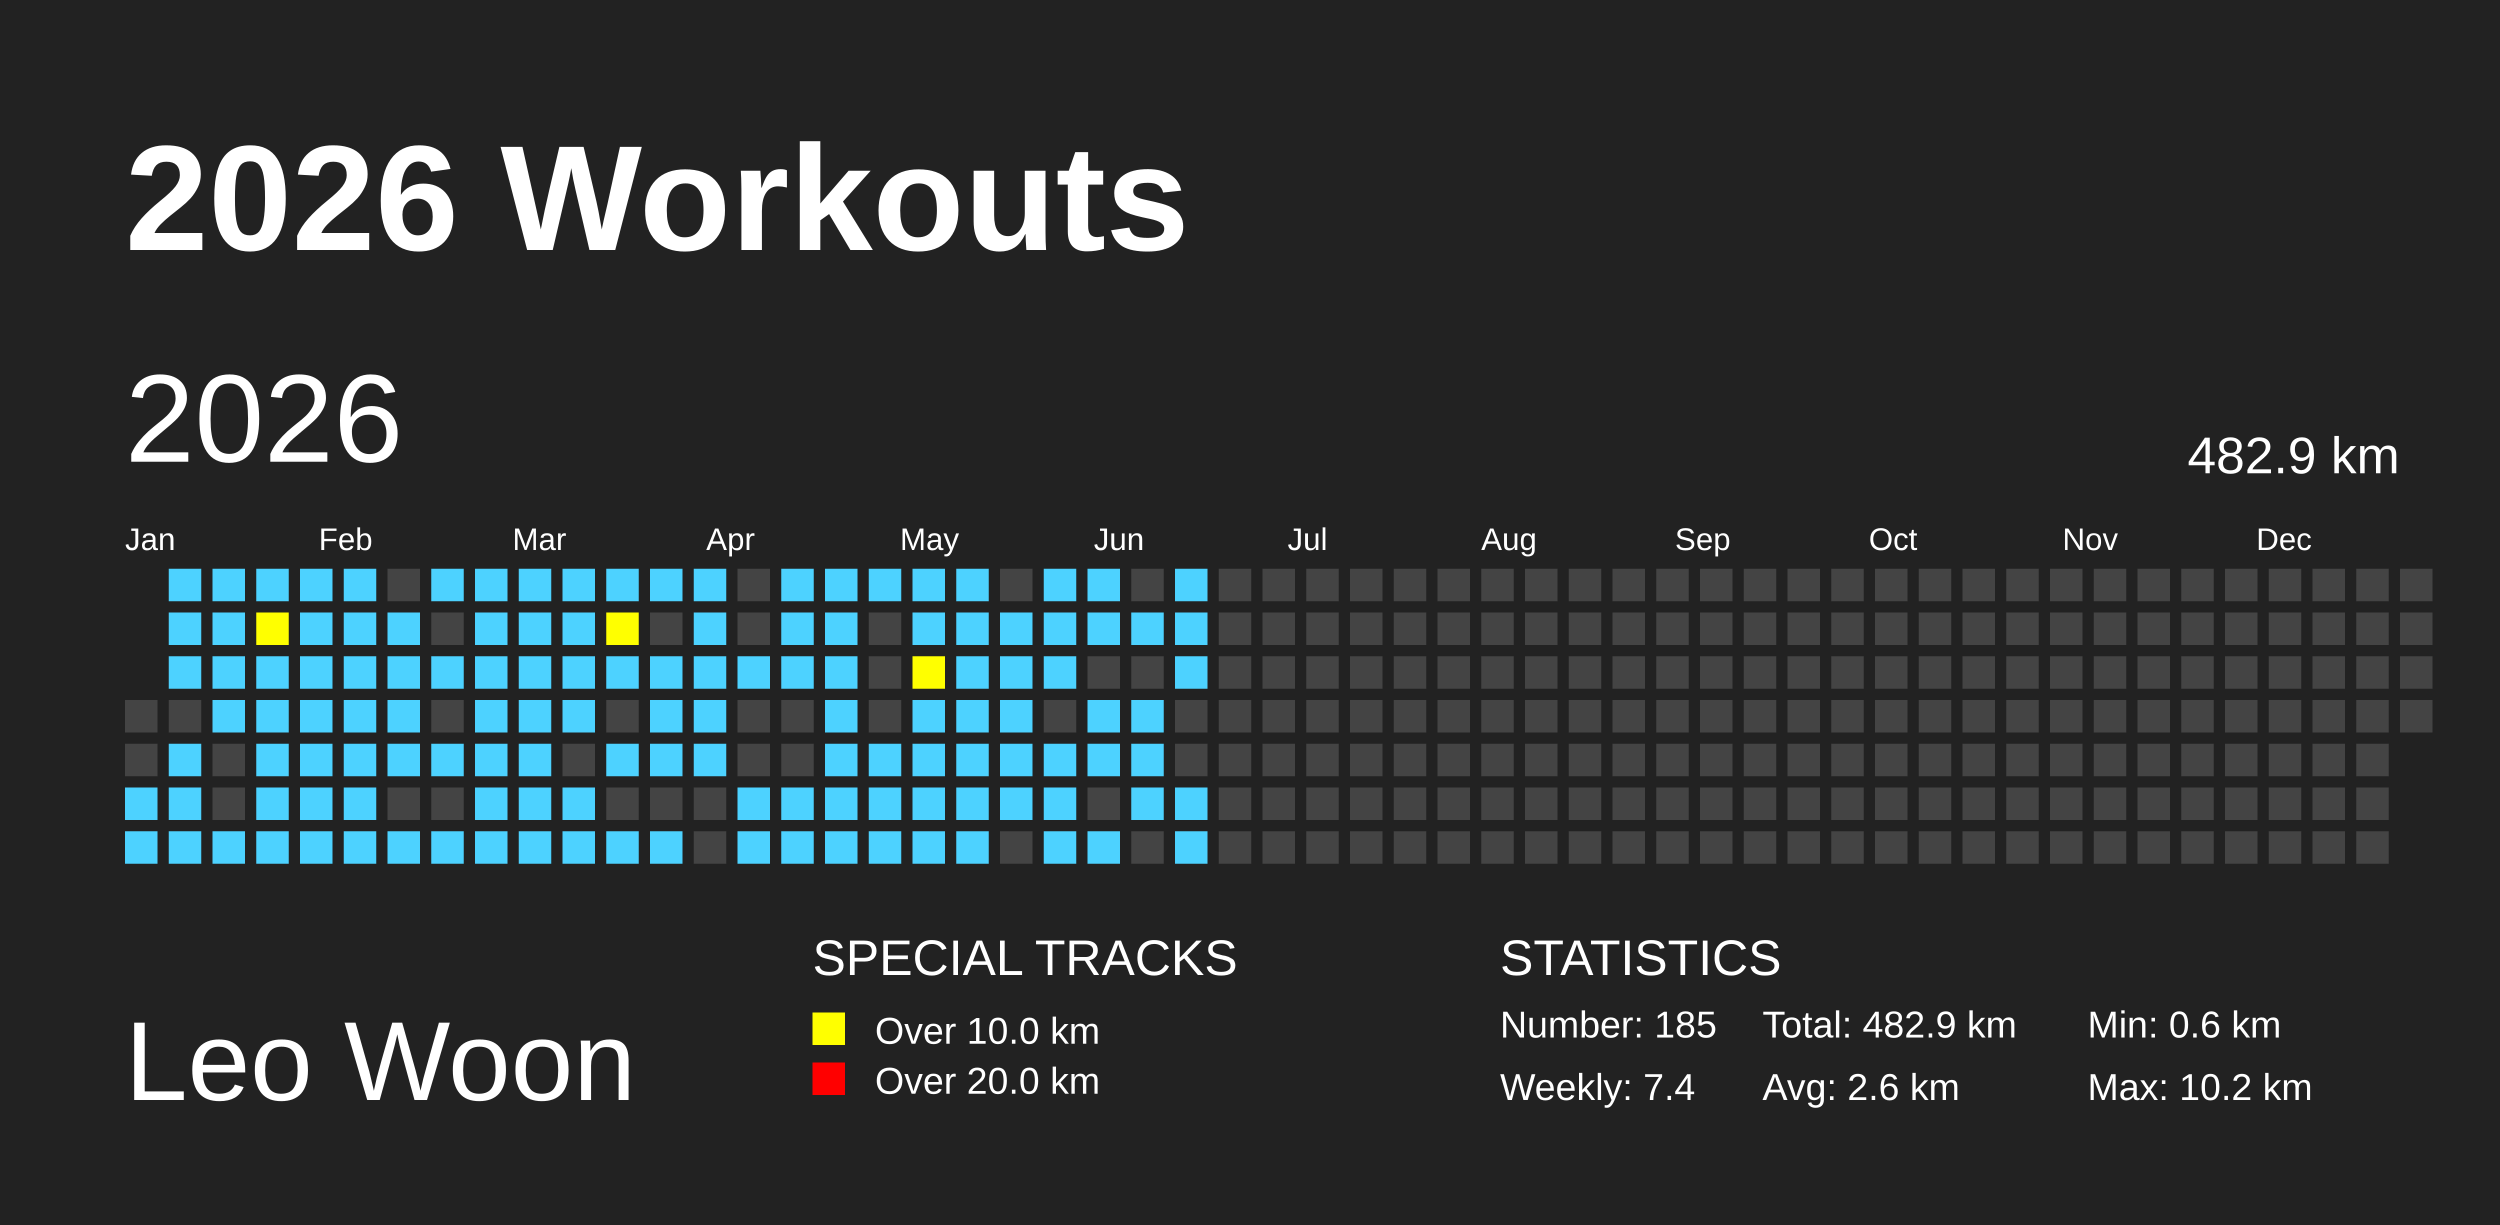
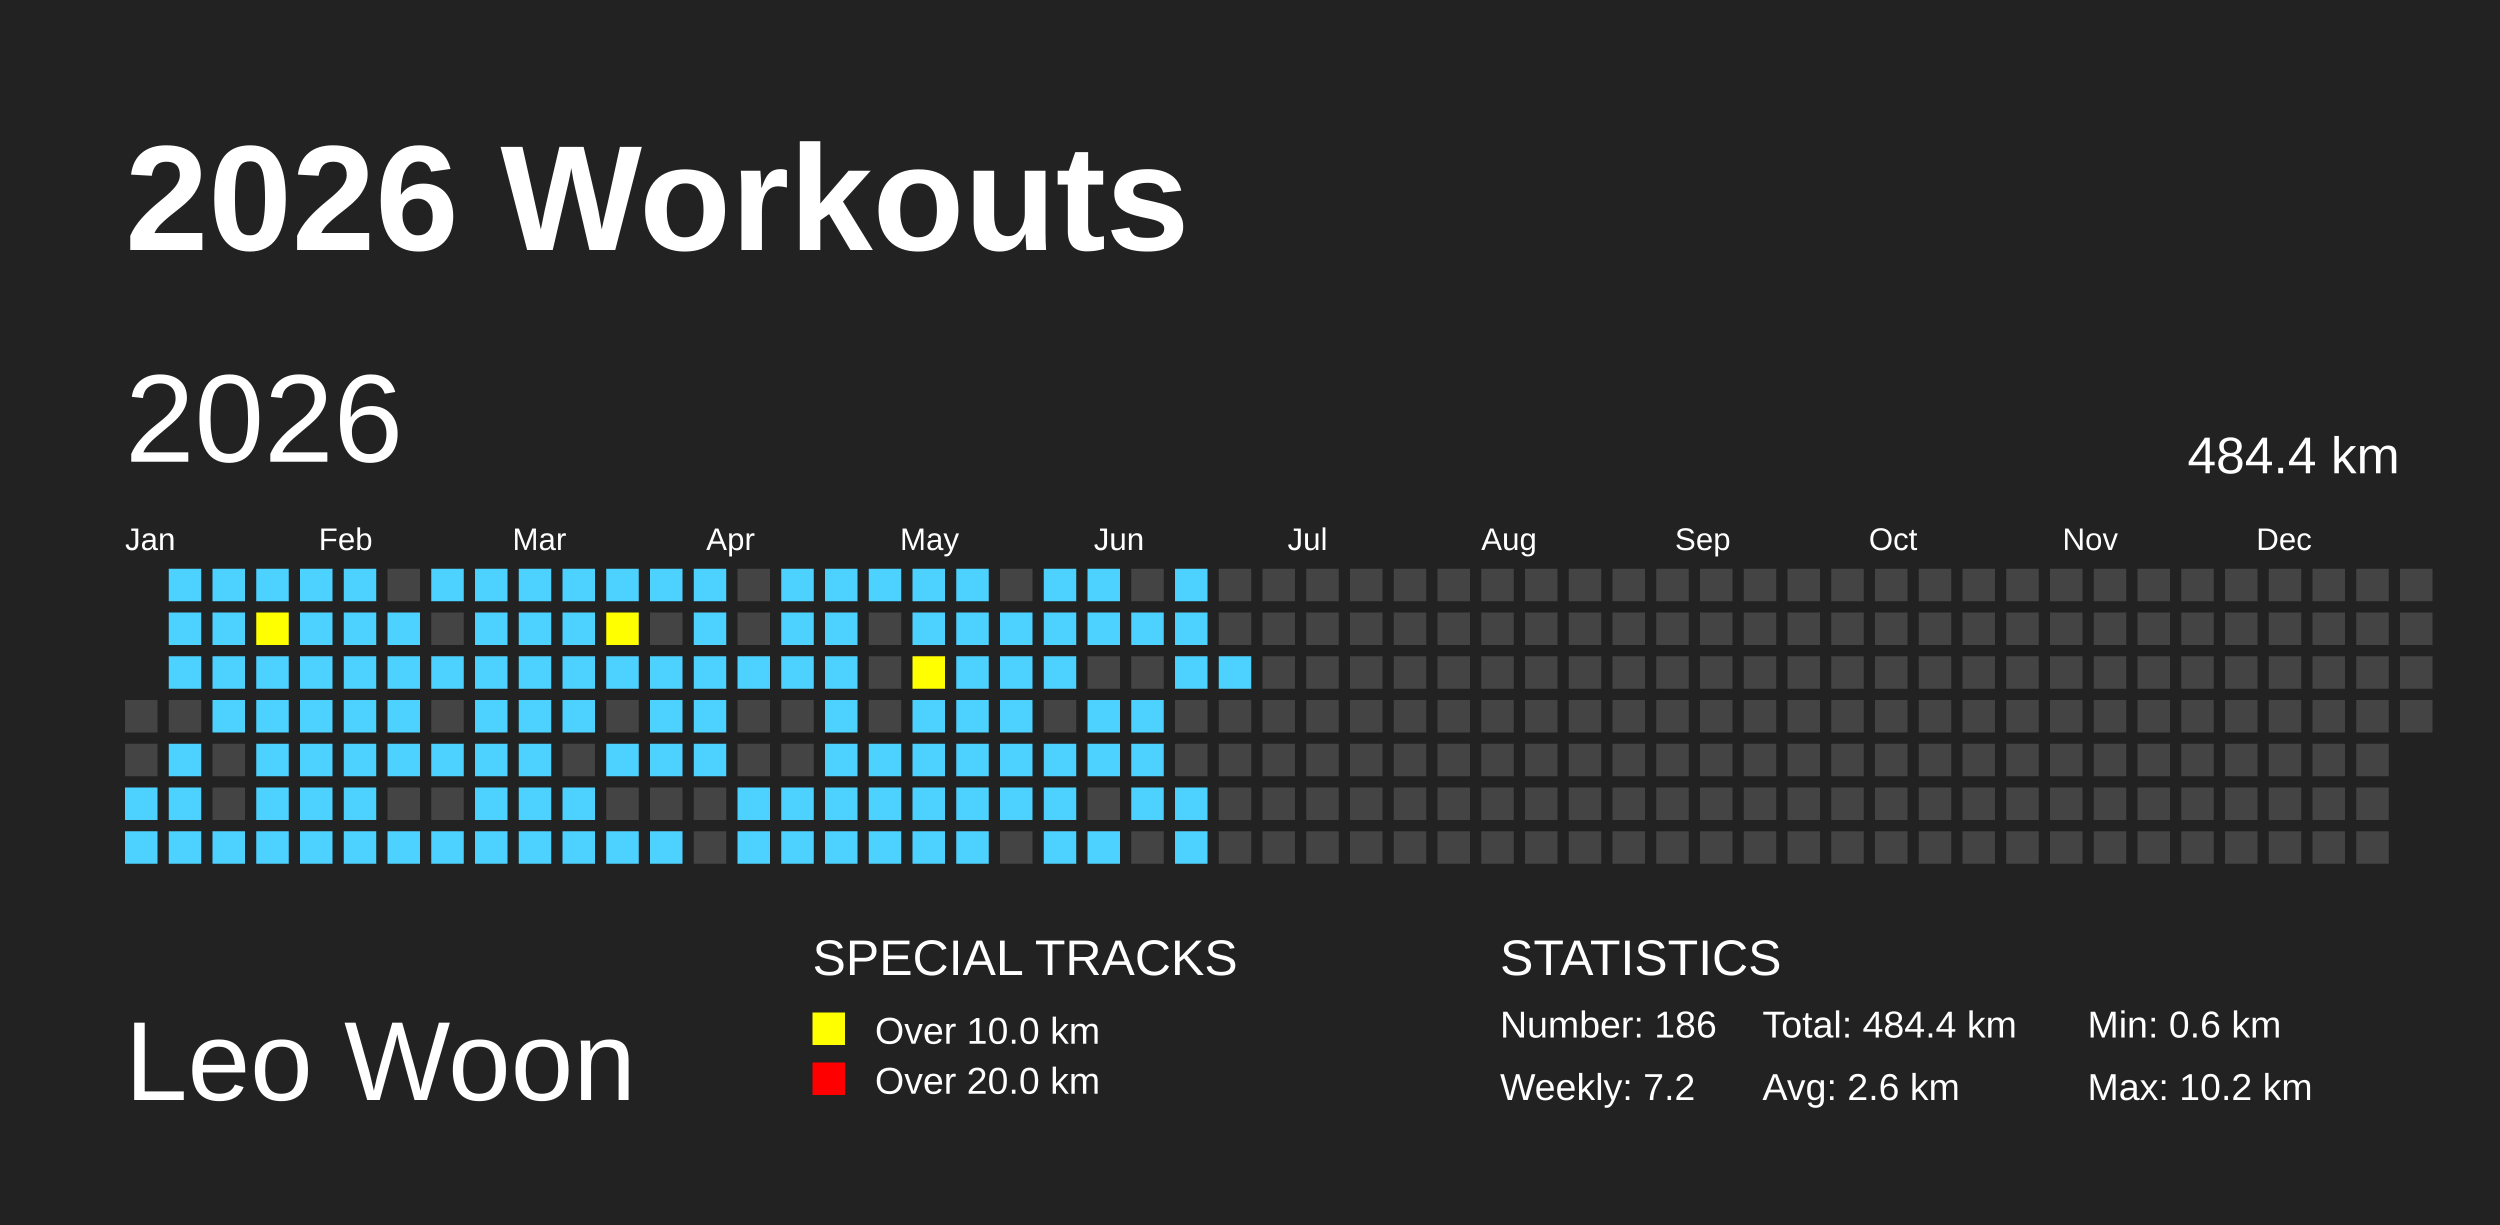
<svg xmlns="http://www.w3.org/2000/svg" baseProfile="full" height="98mm" version="1.1" viewBox="0,0,200,98" width="200mm">
  <defs>
    <pattern height="2" id="indoor-stripe" patternUnits="userSpaceOnUse" width="2">
      <line stroke="white" stroke-opacity="0.45" stroke-width="0.5" x1="0" x2="2" y1="2" y2="0" />
    </pattern>
  </defs>
  <rect fill="#222222" height="98" width="200" x="0" y="0" />
  <text fill="#FFFFFF" style="font-size:12px; font-family:Arial; font-weight:bold;" x="10" y="20">2026 Workouts</text>
  <text fill="#FFFFFF" style="font-size:9px; font-family:Arial" x="10" y="88">Leo Woon</text>
  <text fill="#FFFFFF" style="font-size:4px; font-family:Arial" x="65" y="78">SPECIAL TRACKS</text>
  <rect fill="yellow" height="2.6" width="2.6" x="65" y="81" />
  <text fill="#FFFFFF" style="font-size:3px; font-family:Arial" x="70" y="83.5">Over 10.0 km</text>
  <rect fill="red" height="2.6" width="2.6" x="65" y="85" />
  <text fill="#FFFFFF" style="font-size:3px; font-family:Arial" x="70" y="87.5">Over 20.0 km</text>
  <text fill="#FFFFFF" style="font-size:4px; font-family:Arial" x="120" y="78">STATISTICS</text>
-   <text fill="#FFFFFF" style="font-size:3px; font-family:Arial" x="120" y="83">Number: 185</text>
-   <text fill="#FFFFFF" style="font-size:3px; font-family:Arial" x="120" y="88">Weekly: 7.4</text>
-   <text fill="#FFFFFF" style="font-size:3px; font-family:Arial" x="141" y="83">Total: 482.9 km</text>
+   <text fill="#FFFFFF" style="font-size:3px; font-family:Arial" x="120" y="83">Number: 186</text>
+   <text fill="#FFFFFF" style="font-size:3px; font-family:Arial" x="120" y="88">Weekly: 7.2</text>
+   <text fill="#FFFFFF" style="font-size:3px; font-family:Arial" x="141" y="83">Total: 484.4 km</text>
  <text fill="#FFFFFF" style="font-size:3px; font-family:Arial" x="141" y="88">Avg: 2.6 km</text>
  <text fill="#FFFFFF" style="font-size:3px; font-family:Arial" x="167" y="83">Min: 0.6 km</text>
  <text fill="#FFFFFF" style="font-size:3px; font-family:Arial" x="167" y="88">Max: 10.2 km</text>
  <text dominant-baseline="hanging" fill="#FFFFFF" style="font-size:10.0px; font-family:Arial;" x="10" y="30">2026</text>
-   <text dominant-baseline="hanging" fill="#FFFFFF" style="font-size:4.125px; font-family:Arial;" x="175" y="35">482.9 km</text>
+   <text dominant-baseline="hanging" fill="#FFFFFF" style="font-size:4.125px; font-family:Arial;" x="175" y="35">484.4 km</text>
  <text fill="#FFFFFF" style="font-size:2.5px; font-family:Arial" x="10.0" y="44">Jan</text>
  <text fill="#FFFFFF" style="font-size:2.5px; font-family:Arial" x="25.5" y="44">Feb</text>
  <text fill="#FFFFFF" style="font-size:2.5px; font-family:Arial" x="41.0" y="44">Mar</text>
  <text fill="#FFFFFF" style="font-size:2.5px; font-family:Arial" x="56.5" y="44">Apr</text>
  <text fill="#FFFFFF" style="font-size:2.5px; font-family:Arial" x="72.0" y="44">May</text>
  <text fill="#FFFFFF" style="font-size:2.5px; font-family:Arial" x="87.5" y="44">Jun</text>
  <text fill="#FFFFFF" style="font-size:2.5px; font-family:Arial" x="103.0" y="44">Jul</text>
  <text fill="#FFFFFF" style="font-size:2.5px; font-family:Arial" x="118.5" y="44">Aug</text>
  <text fill="#FFFFFF" style="font-size:2.5px; font-family:Arial" x="134.0" y="44">Sep</text>
  <text fill="#FFFFFF" style="font-size:2.5px; font-family:Arial" x="149.5" y="44">Oct</text>
  <text fill="#FFFFFF" style="font-size:2.5px; font-family:Arial" x="165.0" y="44">Nov</text>
  <text fill="#FFFFFF" style="font-size:2.5px; font-family:Arial" x="180.5" y="44">Dec</text>
  <rect fill="#444444" height="2.6" width="2.6" x="10.0" y="56.0" />
  <rect fill="#444444" height="2.6" width="2.6" x="10.0" y="59.5" />
  <rect fill="#4DD2FF" height="2.6" width="2.6" x="10.0" y="63.0" />
  <rect fill="#4DD2FF" height="2.6" width="2.6" x="10.0" y="66.5" />
  <rect fill="#4DD2FF" height="2.6" width="2.6" x="13.5" y="45.5" />
  <rect fill="#4DD2FF" height="2.6" width="2.6" x="13.5" y="49.0" />
  <rect fill="#4DD2FF" height="2.6" width="2.6" x="13.5" y="52.5" />
  <rect fill="#444444" height="2.6" width="2.6" x="13.5" y="56.0" />
  <rect fill="#4DD2FF" height="2.6" width="2.6" x="13.5" y="59.5" />
  <rect fill="#4DD2FF" height="2.6" width="2.6" x="13.5" y="63.0" />
  <rect fill="#4DD2FF" height="2.6" width="2.6" x="13.5" y="66.5" />
  <rect fill="#4DD2FF" height="2.6" width="2.6" x="17.0" y="45.5" />
  <rect fill="#4DD2FF" height="2.6" width="2.6" x="17.0" y="49.0" />
  <rect fill="#4DD2FF" height="2.6" width="2.6" x="17.0" y="52.5" />
  <rect fill="#4DD2FF" height="2.6" width="2.6" x="17.0" y="56.0" />
  <rect fill="#444444" height="2.6" width="2.6" x="17.0" y="59.5" />
  <rect fill="#444444" height="2.6" width="2.6" x="17.0" y="63.0" />
  <rect fill="#4DD2FF" height="2.6" width="2.6" x="17.0" y="66.5" />
  <rect fill="#4DD2FF" height="2.6" width="2.6" x="20.5" y="45.5" />
  <rect fill="yellow" height="2.6" width="2.6" x="20.5" y="49.0" />
  <rect fill="#4DD2FF" height="2.6" width="2.6" x="20.5" y="52.5" />
  <rect fill="#4DD2FF" height="2.6" width="2.6" x="20.5" y="56.0" />
  <rect fill="#4DD2FF" height="2.6" width="2.6" x="20.5" y="59.5" />
  <rect fill="#4DD2FF" height="2.6" width="2.6" x="20.5" y="63.0" />
  <rect fill="#4DD2FF" height="2.6" width="2.6" x="20.5" y="66.5" />
  <rect fill="#4DD2FF" height="2.6" width="2.6" x="24.0" y="45.5" />
  <rect fill="#4DD2FF" height="2.6" width="2.6" x="24.0" y="49.0" />
  <rect fill="#4DD2FF" height="2.6" width="2.6" x="24.0" y="52.5" />
  <rect fill="#4DD2FF" height="2.6" width="2.6" x="24.0" y="56.0" />
  <rect fill="#4DD2FF" height="2.6" width="2.6" x="24.0" y="59.5" />
  <rect fill="#4DD2FF" height="2.6" width="2.6" x="24.0" y="63.0" />
  <rect fill="#4DD2FF" height="2.6" width="2.6" x="24.0" y="66.5" />
  <rect fill="#4DD2FF" height="2.6" width="2.6" x="27.5" y="45.5" />
  <rect fill="#4DD2FF" height="2.6" width="2.6" x="27.5" y="49.0" />
  <rect fill="#4DD2FF" height="2.6" width="2.6" x="27.5" y="52.5" />
  <rect fill="#4DD2FF" height="2.6" width="2.6" x="27.5" y="56.0" />
  <rect fill="#4DD2FF" height="2.6" width="2.6" x="27.5" y="59.5" />
  <rect fill="#4DD2FF" height="2.6" width="2.6" x="27.5" y="63.0" />
  <rect fill="#4DD2FF" height="2.6" width="2.6" x="27.5" y="66.5" />
  <rect fill="#444444" height="2.6" width="2.6" x="31.0" y="45.5" />
  <rect fill="#4DD2FF" height="2.6" width="2.6" x="31.0" y="49.0" />
  <rect fill="#4DD2FF" height="2.6" width="2.6" x="31.0" y="52.5" />
  <rect fill="#4DD2FF" height="2.6" width="2.6" x="31.0" y="56.0" />
  <rect fill="#4DD2FF" height="2.6" width="2.6" x="31.0" y="59.5" />
  <rect fill="#444444" height="2.6" width="2.6" x="31.0" y="63.0" />
  <rect fill="#4DD2FF" height="2.6" width="2.6" x="31.0" y="66.5" />
  <rect fill="#4DD2FF" height="2.6" width="2.6" x="34.5" y="45.5" />
  <rect fill="#444444" height="2.6" width="2.6" x="34.5" y="49.0" />
  <rect fill="#4DD2FF" height="2.6" width="2.6" x="34.5" y="52.5" />
  <rect fill="#444444" height="2.6" width="2.6" x="34.5" y="56.0" />
  <rect fill="#4DD2FF" height="2.6" width="2.6" x="34.5" y="59.5" />
  <rect fill="#444444" height="2.6" width="2.6" x="34.5" y="63.0" />
  <rect fill="#4DD2FF" height="2.6" width="2.6" x="34.5" y="66.5" />
  <rect fill="#4DD2FF" height="2.6" width="2.6" x="38.0" y="45.5" />
  <rect fill="#4DD2FF" height="2.6" width="2.6" x="38.0" y="49.0" />
  <rect fill="#4DD2FF" height="2.6" width="2.6" x="38.0" y="52.5" />
  <rect fill="#4DD2FF" height="2.6" width="2.6" x="38.0" y="56.0" />
  <rect fill="#4DD2FF" height="2.6" width="2.6" x="38.0" y="59.5" />
  <rect fill="#4DD2FF" height="2.6" width="2.6" x="38.0" y="63.0" />
  <rect fill="#4DD2FF" height="2.6" width="2.6" x="38.0" y="66.5" />
  <rect fill="#4DD2FF" height="2.6" width="2.6" x="41.5" y="45.5" />
  <rect fill="#4DD2FF" height="2.6" width="2.6" x="41.5" y="49.0" />
  <rect fill="#4DD2FF" height="2.6" width="2.6" x="41.5" y="52.5" />
  <rect fill="#4DD2FF" height="2.6" width="2.6" x="41.5" y="56.0" />
  <rect fill="#4DD2FF" height="2.6" width="2.6" x="41.5" y="59.5" />
  <rect fill="#4DD2FF" height="2.6" width="2.6" x="41.5" y="63.0" />
  <rect fill="#4DD2FF" height="2.6" width="2.6" x="41.5" y="66.5" />
  <rect fill="#4DD2FF" height="2.6" width="2.6" x="45.0" y="45.5" />
  <rect fill="#4DD2FF" height="2.6" width="2.6" x="45.0" y="49.0" />
  <rect fill="#4DD2FF" height="2.6" width="2.6" x="45.0" y="52.5" />
  <rect fill="#4DD2FF" height="2.6" width="2.6" x="45.0" y="56.0" />
  <rect fill="#444444" height="2.6" width="2.6" x="45.0" y="59.5" />
  <rect fill="#4DD2FF" height="2.6" width="2.6" x="45.0" y="63.0" />
  <rect fill="#4DD2FF" height="2.6" width="2.6" x="45.0" y="66.5" />
  <rect fill="#4DD2FF" height="2.6" width="2.6" x="48.5" y="45.5" />
  <rect fill="yellow" height="2.6" width="2.6" x="48.5" y="49.0" />
  <rect fill="#4DD2FF" height="2.6" width="2.6" x="48.5" y="52.5" />
  <rect fill="#444444" height="2.6" width="2.6" x="48.5" y="56.0" />
  <rect fill="#4DD2FF" height="2.6" width="2.6" x="48.5" y="59.5" />
  <rect fill="#444444" height="2.6" width="2.6" x="48.5" y="63.0" />
  <rect fill="#4DD2FF" height="2.6" width="2.6" x="48.5" y="66.5" />
  <rect fill="#4DD2FF" height="2.6" width="2.6" x="52.0" y="45.5" />
  <rect fill="#444444" height="2.6" width="2.6" x="52.0" y="49.0" />
  <rect fill="#4DD2FF" height="2.6" width="2.6" x="52.0" y="52.5" />
  <rect fill="#4DD2FF" height="2.6" width="2.6" x="52.0" y="56.0" />
  <rect fill="#4DD2FF" height="2.6" width="2.6" x="52.0" y="59.5" />
  <rect fill="#444444" height="2.6" width="2.6" x="52.0" y="63.0" />
  <rect fill="#4DD2FF" height="2.6" width="2.6" x="52.0" y="66.5" />
  <rect fill="#4DD2FF" height="2.6" width="2.6" x="55.5" y="45.5" />
  <rect fill="#4DD2FF" height="2.6" width="2.6" x="55.5" y="49.0" />
  <rect fill="#4DD2FF" height="2.6" width="2.6" x="55.5" y="52.5" />
  <rect fill="#4DD2FF" height="2.6" width="2.6" x="55.5" y="56.0" />
  <rect fill="#4DD2FF" height="2.6" width="2.6" x="55.5" y="59.5" />
  <rect fill="#444444" height="2.6" width="2.6" x="55.5" y="63.0" />
  <rect fill="#444444" height="2.6" width="2.6" x="55.5" y="66.5" />
  <rect fill="#444444" height="2.6" width="2.6" x="59.0" y="45.5" />
  <rect fill="#444444" height="2.6" width="2.6" x="59.0" y="49.0" />
  <rect fill="#4DD2FF" height="2.6" width="2.6" x="59.0" y="52.5" />
  <rect fill="#444444" height="2.6" width="2.6" x="59.0" y="56.0" />
  <rect fill="#444444" height="2.6" width="2.6" x="59.0" y="59.5" />
  <rect fill="#4DD2FF" height="2.6" width="2.6" x="59.0" y="63.0" />
  <rect fill="#4DD2FF" height="2.6" width="2.6" x="59.0" y="66.5" />
  <rect fill="#4DD2FF" height="2.6" width="2.6" x="62.5" y="45.5" />
  <rect fill="#4DD2FF" height="2.6" width="2.6" x="62.5" y="49.0" />
  <rect fill="#4DD2FF" height="2.6" width="2.6" x="62.5" y="52.5" />
  <rect fill="#444444" height="2.6" width="2.6" x="62.5" y="56.0" />
  <rect fill="#444444" height="2.6" width="2.6" x="62.5" y="59.5" />
  <rect fill="#4DD2FF" height="2.6" width="2.6" x="62.5" y="63.0" />
  <rect fill="#4DD2FF" height="2.6" width="2.6" x="62.5" y="66.5" />
  <rect fill="#4DD2FF" height="2.6" width="2.6" x="66.0" y="45.5" />
  <rect fill="#4DD2FF" height="2.6" width="2.6" x="66.0" y="49.0" />
  <rect fill="#4DD2FF" height="2.6" width="2.6" x="66.0" y="52.5" />
  <rect fill="#4DD2FF" height="2.6" width="2.6" x="66.0" y="56.0" />
  <rect fill="#4DD2FF" height="2.6" width="2.6" x="66.0" y="59.5" />
  <rect fill="#4DD2FF" height="2.6" width="2.6" x="66.0" y="63.0" />
  <rect fill="#4DD2FF" height="2.6" width="2.6" x="66.0" y="66.5" />
  <rect fill="#4DD2FF" height="2.6" width="2.6" x="69.5" y="45.5" />
  <rect fill="#444444" height="2.6" width="2.6" x="69.5" y="49.0" />
  <rect fill="#444444" height="2.6" width="2.6" x="69.5" y="52.5" />
  <rect fill="#444444" height="2.6" width="2.6" x="69.5" y="56.0" />
  <rect fill="#4DD2FF" height="2.6" width="2.6" x="69.5" y="59.5" />
  <rect fill="#4DD2FF" height="2.6" width="2.6" x="69.5" y="63.0" />
  <rect fill="#4DD2FF" height="2.6" width="2.6" x="69.5" y="66.5" />
  <rect fill="#4DD2FF" height="2.6" width="2.6" x="73.0" y="45.5" />
  <rect fill="#4DD2FF" height="2.6" width="2.6" x="73.0" y="49.0" />
  <rect fill="yellow" height="2.6" width="2.6" x="73.0" y="52.5" />
  <rect fill="#4DD2FF" height="2.6" width="2.6" x="73.0" y="56.0" />
  <rect fill="#4DD2FF" height="2.6" width="2.6" x="73.0" y="59.5" />
  <rect fill="#4DD2FF" height="2.6" width="2.6" x="73.0" y="63.0" />
  <rect fill="#4DD2FF" height="2.6" width="2.6" x="73.0" y="66.5" />
  <rect fill="#4DD2FF" height="2.6" width="2.6" x="76.5" y="45.5" />
  <rect fill="#4DD2FF" height="2.6" width="2.6" x="76.5" y="49.0" />
  <rect fill="#4DD2FF" height="2.6" width="2.6" x="76.5" y="52.5" />
  <rect fill="#4DD2FF" height="2.6" width="2.6" x="76.5" y="56.0" />
  <rect fill="#4DD2FF" height="2.6" width="2.6" x="76.5" y="59.5" />
  <rect fill="#4DD2FF" height="2.6" width="2.6" x="76.5" y="63.0" />
  <rect fill="#4DD2FF" height="2.6" width="2.6" x="76.5" y="66.5" />
  <rect fill="#444444" height="2.6" width="2.6" x="80.0" y="45.5" />
  <rect fill="#4DD2FF" height="2.6" width="2.6" x="80.0" y="49.0" />
  <rect fill="#4DD2FF" height="2.6" width="2.6" x="80.0" y="52.5" />
  <rect fill="#4DD2FF" height="2.6" width="2.6" x="80.0" y="56.0" />
  <rect fill="#4DD2FF" height="2.6" width="2.6" x="80.0" y="59.5" />
  <rect fill="#4DD2FF" height="2.6" width="2.6" x="80.0" y="63.0" />
  <rect fill="#444444" height="2.6" width="2.6" x="80.0" y="66.5" />
  <rect fill="#4DD2FF" height="2.6" width="2.6" x="83.5" y="45.5" />
  <rect fill="#4DD2FF" height="2.6" width="2.6" x="83.5" y="49.0" />
  <rect fill="#4DD2FF" height="2.6" width="2.6" x="83.5" y="52.5" />
  <rect fill="#444444" height="2.6" width="2.6" x="83.5" y="56.0" />
  <rect fill="#4DD2FF" height="2.6" width="2.6" x="83.5" y="59.5" />
  <rect fill="#4DD2FF" height="2.6" width="2.6" x="83.5" y="63.0" />
  <rect fill="#4DD2FF" height="2.6" width="2.6" x="83.5" y="66.5" />
  <rect fill="#4DD2FF" height="2.6" width="2.6" x="87.0" y="45.5" />
  <rect fill="#4DD2FF" height="2.6" width="2.6" x="87.0" y="49.0" />
  <rect fill="#444444" height="2.6" width="2.6" x="87.0" y="52.5" />
  <rect fill="#4DD2FF" height="2.6" width="2.6" x="87.0" y="56.0" />
  <rect fill="#4DD2FF" height="2.6" width="2.6" x="87.0" y="59.5" />
  <rect fill="#444444" height="2.6" width="2.6" x="87.0" y="63.0" />
  <rect fill="#4DD2FF" height="2.6" width="2.6" x="87.0" y="66.5" />
  <rect fill="#444444" height="2.6" width="2.6" x="90.5" y="45.5" />
  <rect fill="#4DD2FF" height="2.6" width="2.6" x="90.5" y="49.0" />
  <rect fill="#444444" height="2.6" width="2.6" x="90.5" y="52.5" />
  <rect fill="#4DD2FF" height="2.6" width="2.6" x="90.5" y="56.0" />
  <rect fill="#4DD2FF" height="2.6" width="2.6" x="90.5" y="59.5" />
  <rect fill="#4DD2FF" height="2.6" width="2.6" x="90.5" y="63.0" />
  <rect fill="#444444" height="2.6" width="2.6" x="90.5" y="66.5" />
  <rect fill="#4DD2FF" height="2.6" width="2.6" x="94.0" y="45.5" />
  <rect fill="#4DD2FF" height="2.6" width="2.6" x="94.0" y="49.0" />
  <rect fill="#4DD2FF" height="2.6" width="2.6" x="94.0" y="52.5" />
  <rect fill="#444444" height="2.6" width="2.6" x="94.0" y="56.0" />
  <rect fill="#444444" height="2.6" width="2.6" x="94.0" y="59.5" />
  <rect fill="#4DD2FF" height="2.6" width="2.6" x="94.0" y="63.0" />
  <rect fill="#4DD2FF" height="2.6" width="2.6" x="94.0" y="66.5" />
  <rect fill="#444444" height="2.6" width="2.6" x="97.5" y="45.5" />
  <rect fill="#444444" height="2.6" width="2.6" x="97.5" y="49.0" />
-   <rect fill="#444444" height="2.6" width="2.6" x="97.5" y="52.5" />
+   <rect fill="#4DD2FF" height="2.6" width="2.6" x="97.5" y="52.5" />
  <rect fill="#444444" height="2.6" width="2.6" x="97.5" y="56.0" />
  <rect fill="#444444" height="2.6" width="2.6" x="97.5" y="59.5" />
  <rect fill="#444444" height="2.6" width="2.6" x="97.5" y="63.0" />
  <rect fill="#444444" height="2.6" width="2.6" x="97.5" y="66.5" />
  <rect fill="#444444" height="2.6" width="2.6" x="101.0" y="45.5" />
  <rect fill="#444444" height="2.6" width="2.6" x="101.0" y="49.0" />
  <rect fill="#444444" height="2.6" width="2.6" x="101.0" y="52.5" />
  <rect fill="#444444" height="2.6" width="2.6" x="101.0" y="56.0" />
  <rect fill="#444444" height="2.6" width="2.6" x="101.0" y="59.5" />
  <rect fill="#444444" height="2.6" width="2.6" x="101.0" y="63.0" />
  <rect fill="#444444" height="2.6" width="2.6" x="101.0" y="66.5" />
  <rect fill="#444444" height="2.6" width="2.6" x="104.5" y="45.5" />
  <rect fill="#444444" height="2.6" width="2.6" x="104.5" y="49.0" />
  <rect fill="#444444" height="2.6" width="2.6" x="104.5" y="52.5" />
  <rect fill="#444444" height="2.6" width="2.6" x="104.5" y="56.0" />
  <rect fill="#444444" height="2.6" width="2.6" x="104.5" y="59.5" />
  <rect fill="#444444" height="2.6" width="2.6" x="104.5" y="63.0" />
  <rect fill="#444444" height="2.6" width="2.6" x="104.5" y="66.5" />
  <rect fill="#444444" height="2.6" width="2.6" x="108.0" y="45.5" />
  <rect fill="#444444" height="2.6" width="2.6" x="108.0" y="49.0" />
  <rect fill="#444444" height="2.6" width="2.6" x="108.0" y="52.5" />
  <rect fill="#444444" height="2.6" width="2.6" x="108.0" y="56.0" />
  <rect fill="#444444" height="2.6" width="2.6" x="108.0" y="59.5" />
  <rect fill="#444444" height="2.6" width="2.6" x="108.0" y="63.0" />
  <rect fill="#444444" height="2.6" width="2.6" x="108.0" y="66.5" />
  <rect fill="#444444" height="2.6" width="2.6" x="111.5" y="45.5" />
  <rect fill="#444444" height="2.6" width="2.6" x="111.5" y="49.0" />
  <rect fill="#444444" height="2.6" width="2.6" x="111.5" y="52.5" />
  <rect fill="#444444" height="2.6" width="2.6" x="111.5" y="56.0" />
  <rect fill="#444444" height="2.6" width="2.6" x="111.5" y="59.5" />
  <rect fill="#444444" height="2.6" width="2.6" x="111.5" y="63.0" />
  <rect fill="#444444" height="2.6" width="2.6" x="111.5" y="66.5" />
  <rect fill="#444444" height="2.6" width="2.6" x="115.0" y="45.5" />
  <rect fill="#444444" height="2.6" width="2.6" x="115.0" y="49.0" />
  <rect fill="#444444" height="2.6" width="2.6" x="115.0" y="52.5" />
  <rect fill="#444444" height="2.6" width="2.6" x="115.0" y="56.0" />
  <rect fill="#444444" height="2.6" width="2.6" x="115.0" y="59.5" />
  <rect fill="#444444" height="2.6" width="2.6" x="115.0" y="63.0" />
  <rect fill="#444444" height="2.6" width="2.6" x="115.0" y="66.5" />
  <rect fill="#444444" height="2.6" width="2.6" x="118.5" y="45.5" />
  <rect fill="#444444" height="2.6" width="2.6" x="118.5" y="49.0" />
  <rect fill="#444444" height="2.6" width="2.6" x="118.5" y="52.5" />
  <rect fill="#444444" height="2.6" width="2.6" x="118.5" y="56.0" />
  <rect fill="#444444" height="2.6" width="2.6" x="118.5" y="59.5" />
  <rect fill="#444444" height="2.6" width="2.6" x="118.5" y="63.0" />
  <rect fill="#444444" height="2.6" width="2.6" x="118.5" y="66.5" />
  <rect fill="#444444" height="2.6" width="2.6" x="122.0" y="45.5" />
  <rect fill="#444444" height="2.6" width="2.6" x="122.0" y="49.0" />
  <rect fill="#444444" height="2.6" width="2.6" x="122.0" y="52.5" />
  <rect fill="#444444" height="2.6" width="2.6" x="122.0" y="56.0" />
  <rect fill="#444444" height="2.6" width="2.6" x="122.0" y="59.5" />
  <rect fill="#444444" height="2.6" width="2.6" x="122.0" y="63.0" />
  <rect fill="#444444" height="2.6" width="2.6" x="122.0" y="66.5" />
  <rect fill="#444444" height="2.6" width="2.6" x="125.5" y="45.5" />
  <rect fill="#444444" height="2.6" width="2.6" x="125.5" y="49.0" />
  <rect fill="#444444" height="2.6" width="2.6" x="125.5" y="52.5" />
  <rect fill="#444444" height="2.6" width="2.6" x="125.5" y="56.0" />
  <rect fill="#444444" height="2.6" width="2.6" x="125.5" y="59.5" />
  <rect fill="#444444" height="2.6" width="2.6" x="125.5" y="63.0" />
  <rect fill="#444444" height="2.6" width="2.6" x="125.5" y="66.5" />
  <rect fill="#444444" height="2.6" width="2.6" x="129.0" y="45.5" />
  <rect fill="#444444" height="2.6" width="2.6" x="129.0" y="49.0" />
  <rect fill="#444444" height="2.6" width="2.6" x="129.0" y="52.5" />
  <rect fill="#444444" height="2.6" width="2.6" x="129.0" y="56.0" />
  <rect fill="#444444" height="2.6" width="2.6" x="129.0" y="59.5" />
  <rect fill="#444444" height="2.6" width="2.6" x="129.0" y="63.0" />
  <rect fill="#444444" height="2.6" width="2.6" x="129.0" y="66.5" />
  <rect fill="#444444" height="2.6" width="2.6" x="132.5" y="45.5" />
  <rect fill="#444444" height="2.6" width="2.6" x="132.5" y="49.0" />
  <rect fill="#444444" height="2.6" width="2.6" x="132.5" y="52.5" />
  <rect fill="#444444" height="2.6" width="2.6" x="132.5" y="56.0" />
  <rect fill="#444444" height="2.6" width="2.6" x="132.5" y="59.5" />
  <rect fill="#444444" height="2.6" width="2.6" x="132.5" y="63.0" />
  <rect fill="#444444" height="2.6" width="2.6" x="132.5" y="66.5" />
  <rect fill="#444444" height="2.6" width="2.6" x="136.0" y="45.5" />
  <rect fill="#444444" height="2.6" width="2.6" x="136.0" y="49.0" />
  <rect fill="#444444" height="2.6" width="2.6" x="136.0" y="52.5" />
  <rect fill="#444444" height="2.6" width="2.6" x="136.0" y="56.0" />
  <rect fill="#444444" height="2.6" width="2.6" x="136.0" y="59.5" />
  <rect fill="#444444" height="2.6" width="2.6" x="136.0" y="63.0" />
  <rect fill="#444444" height="2.6" width="2.6" x="136.0" y="66.5" />
  <rect fill="#444444" height="2.6" width="2.6" x="139.5" y="45.5" />
  <rect fill="#444444" height="2.6" width="2.6" x="139.5" y="49.0" />
  <rect fill="#444444" height="2.6" width="2.6" x="139.5" y="52.5" />
  <rect fill="#444444" height="2.6" width="2.6" x="139.5" y="56.0" />
  <rect fill="#444444" height="2.6" width="2.6" x="139.5" y="59.5" />
  <rect fill="#444444" height="2.6" width="2.6" x="139.5" y="63.0" />
  <rect fill="#444444" height="2.6" width="2.6" x="139.5" y="66.5" />
  <rect fill="#444444" height="2.6" width="2.6" x="143.0" y="45.5" />
  <rect fill="#444444" height="2.6" width="2.6" x="143.0" y="49.0" />
  <rect fill="#444444" height="2.6" width="2.6" x="143.0" y="52.5" />
  <rect fill="#444444" height="2.6" width="2.6" x="143.0" y="56.0" />
  <rect fill="#444444" height="2.6" width="2.6" x="143.0" y="59.5" />
  <rect fill="#444444" height="2.6" width="2.6" x="143.0" y="63.0" />
  <rect fill="#444444" height="2.6" width="2.6" x="143.0" y="66.5" />
  <rect fill="#444444" height="2.6" width="2.6" x="146.5" y="45.5" />
  <rect fill="#444444" height="2.6" width="2.6" x="146.5" y="49.0" />
  <rect fill="#444444" height="2.6" width="2.6" x="146.5" y="52.5" />
  <rect fill="#444444" height="2.6" width="2.6" x="146.5" y="56.0" />
  <rect fill="#444444" height="2.6" width="2.6" x="146.5" y="59.5" />
  <rect fill="#444444" height="2.6" width="2.6" x="146.5" y="63.0" />
  <rect fill="#444444" height="2.6" width="2.6" x="146.5" y="66.5" />
  <rect fill="#444444" height="2.6" width="2.6" x="150.0" y="45.5" />
  <rect fill="#444444" height="2.6" width="2.6" x="150.0" y="49.0" />
  <rect fill="#444444" height="2.6" width="2.6" x="150.0" y="52.5" />
  <rect fill="#444444" height="2.6" width="2.6" x="150.0" y="56.0" />
  <rect fill="#444444" height="2.6" width="2.6" x="150.0" y="59.5" />
  <rect fill="#444444" height="2.6" width="2.6" x="150.0" y="63.0" />
  <rect fill="#444444" height="2.6" width="2.6" x="150.0" y="66.5" />
  <rect fill="#444444" height="2.6" width="2.6" x="153.5" y="45.5" />
  <rect fill="#444444" height="2.6" width="2.6" x="153.5" y="49.0" />
  <rect fill="#444444" height="2.6" width="2.6" x="153.5" y="52.5" />
  <rect fill="#444444" height="2.6" width="2.6" x="153.5" y="56.0" />
  <rect fill="#444444" height="2.6" width="2.6" x="153.5" y="59.5" />
  <rect fill="#444444" height="2.6" width="2.6" x="153.5" y="63.0" />
  <rect fill="#444444" height="2.6" width="2.6" x="153.5" y="66.5" />
  <rect fill="#444444" height="2.6" width="2.6" x="157.0" y="45.5" />
  <rect fill="#444444" height="2.6" width="2.6" x="157.0" y="49.0" />
  <rect fill="#444444" height="2.6" width="2.6" x="157.0" y="52.5" />
  <rect fill="#444444" height="2.6" width="2.6" x="157.0" y="56.0" />
  <rect fill="#444444" height="2.6" width="2.6" x="157.0" y="59.5" />
  <rect fill="#444444" height="2.6" width="2.6" x="157.0" y="63.0" />
  <rect fill="#444444" height="2.6" width="2.6" x="157.0" y="66.5" />
  <rect fill="#444444" height="2.6" width="2.6" x="160.5" y="45.5" />
  <rect fill="#444444" height="2.6" width="2.6" x="160.5" y="49.0" />
  <rect fill="#444444" height="2.6" width="2.6" x="160.5" y="52.5" />
  <rect fill="#444444" height="2.6" width="2.6" x="160.5" y="56.0" />
  <rect fill="#444444" height="2.6" width="2.6" x="160.5" y="59.5" />
  <rect fill="#444444" height="2.6" width="2.6" x="160.5" y="63.0" />
  <rect fill="#444444" height="2.6" width="2.6" x="160.5" y="66.5" />
  <rect fill="#444444" height="2.6" width="2.6" x="164.0" y="45.5" />
  <rect fill="#444444" height="2.6" width="2.6" x="164.0" y="49.0" />
  <rect fill="#444444" height="2.6" width="2.6" x="164.0" y="52.5" />
  <rect fill="#444444" height="2.6" width="2.6" x="164.0" y="56.0" />
  <rect fill="#444444" height="2.6" width="2.6" x="164.0" y="59.5" />
  <rect fill="#444444" height="2.6" width="2.6" x="164.0" y="63.0" />
  <rect fill="#444444" height="2.6" width="2.6" x="164.0" y="66.5" />
  <rect fill="#444444" height="2.6" width="2.6" x="167.5" y="45.5" />
  <rect fill="#444444" height="2.6" width="2.6" x="167.5" y="49.0" />
  <rect fill="#444444" height="2.6" width="2.6" x="167.5" y="52.5" />
  <rect fill="#444444" height="2.6" width="2.6" x="167.5" y="56.0" />
  <rect fill="#444444" height="2.6" width="2.6" x="167.5" y="59.5" />
  <rect fill="#444444" height="2.6" width="2.6" x="167.5" y="63.0" />
  <rect fill="#444444" height="2.6" width="2.6" x="167.5" y="66.5" />
  <rect fill="#444444" height="2.6" width="2.6" x="171.0" y="45.5" />
  <rect fill="#444444" height="2.6" width="2.6" x="171.0" y="49.0" />
  <rect fill="#444444" height="2.6" width="2.6" x="171.0" y="52.5" />
  <rect fill="#444444" height="2.6" width="2.6" x="171.0" y="56.0" />
  <rect fill="#444444" height="2.6" width="2.6" x="171.0" y="59.5" />
  <rect fill="#444444" height="2.6" width="2.6" x="171.0" y="63.0" />
  <rect fill="#444444" height="2.6" width="2.6" x="171.0" y="66.5" />
  <rect fill="#444444" height="2.6" width="2.6" x="174.5" y="45.5" />
  <rect fill="#444444" height="2.6" width="2.6" x="174.5" y="49.0" />
  <rect fill="#444444" height="2.6" width="2.6" x="174.5" y="52.5" />
  <rect fill="#444444" height="2.6" width="2.6" x="174.5" y="56.0" />
  <rect fill="#444444" height="2.6" width="2.6" x="174.5" y="59.5" />
  <rect fill="#444444" height="2.6" width="2.6" x="174.5" y="63.0" />
  <rect fill="#444444" height="2.6" width="2.6" x="174.5" y="66.5" />
  <rect fill="#444444" height="2.6" width="2.6" x="178.0" y="45.5" />
  <rect fill="#444444" height="2.6" width="2.6" x="178.0" y="49.0" />
  <rect fill="#444444" height="2.6" width="2.6" x="178.0" y="52.5" />
  <rect fill="#444444" height="2.6" width="2.6" x="178.0" y="56.0" />
  <rect fill="#444444" height="2.6" width="2.6" x="178.0" y="59.5" />
  <rect fill="#444444" height="2.6" width="2.6" x="178.0" y="63.0" />
  <rect fill="#444444" height="2.6" width="2.6" x="178.0" y="66.5" />
  <rect fill="#444444" height="2.6" width="2.6" x="181.5" y="45.5" />
  <rect fill="#444444" height="2.6" width="2.6" x="181.5" y="49.0" />
  <rect fill="#444444" height="2.6" width="2.6" x="181.5" y="52.5" />
  <rect fill="#444444" height="2.6" width="2.6" x="181.5" y="56.0" />
  <rect fill="#444444" height="2.6" width="2.6" x="181.5" y="59.5" />
  <rect fill="#444444" height="2.6" width="2.6" x="181.5" y="63.0" />
  <rect fill="#444444" height="2.6" width="2.6" x="181.5" y="66.5" />
  <rect fill="#444444" height="2.6" width="2.6" x="185.0" y="45.5" />
  <rect fill="#444444" height="2.6" width="2.6" x="185.0" y="49.0" />
  <rect fill="#444444" height="2.6" width="2.6" x="185.0" y="52.5" />
  <rect fill="#444444" height="2.6" width="2.6" x="185.0" y="56.0" />
  <rect fill="#444444" height="2.6" width="2.6" x="185.0" y="59.5" />
  <rect fill="#444444" height="2.6" width="2.6" x="185.0" y="63.0" />
  <rect fill="#444444" height="2.6" width="2.6" x="185.0" y="66.5" />
  <rect fill="#444444" height="2.6" width="2.6" x="188.5" y="45.5" />
  <rect fill="#444444" height="2.6" width="2.6" x="188.5" y="49.0" />
  <rect fill="#444444" height="2.6" width="2.6" x="188.5" y="52.5" />
  <rect fill="#444444" height="2.6" width="2.6" x="188.5" y="56.0" />
  <rect fill="#444444" height="2.6" width="2.6" x="188.5" y="59.5" />
  <rect fill="#444444" height="2.6" width="2.6" x="188.5" y="63.0" />
  <rect fill="#444444" height="2.6" width="2.6" x="188.5" y="66.5" />
  <rect fill="#444444" height="2.6" width="2.6" x="192.0" y="45.5" />
  <rect fill="#444444" height="2.6" width="2.6" x="192.0" y="49.0" />
  <rect fill="#444444" height="2.6" width="2.6" x="192.0" y="52.5" />
  <rect fill="#444444" height="2.6" width="2.6" x="192.0" y="56.0" />
</svg>
